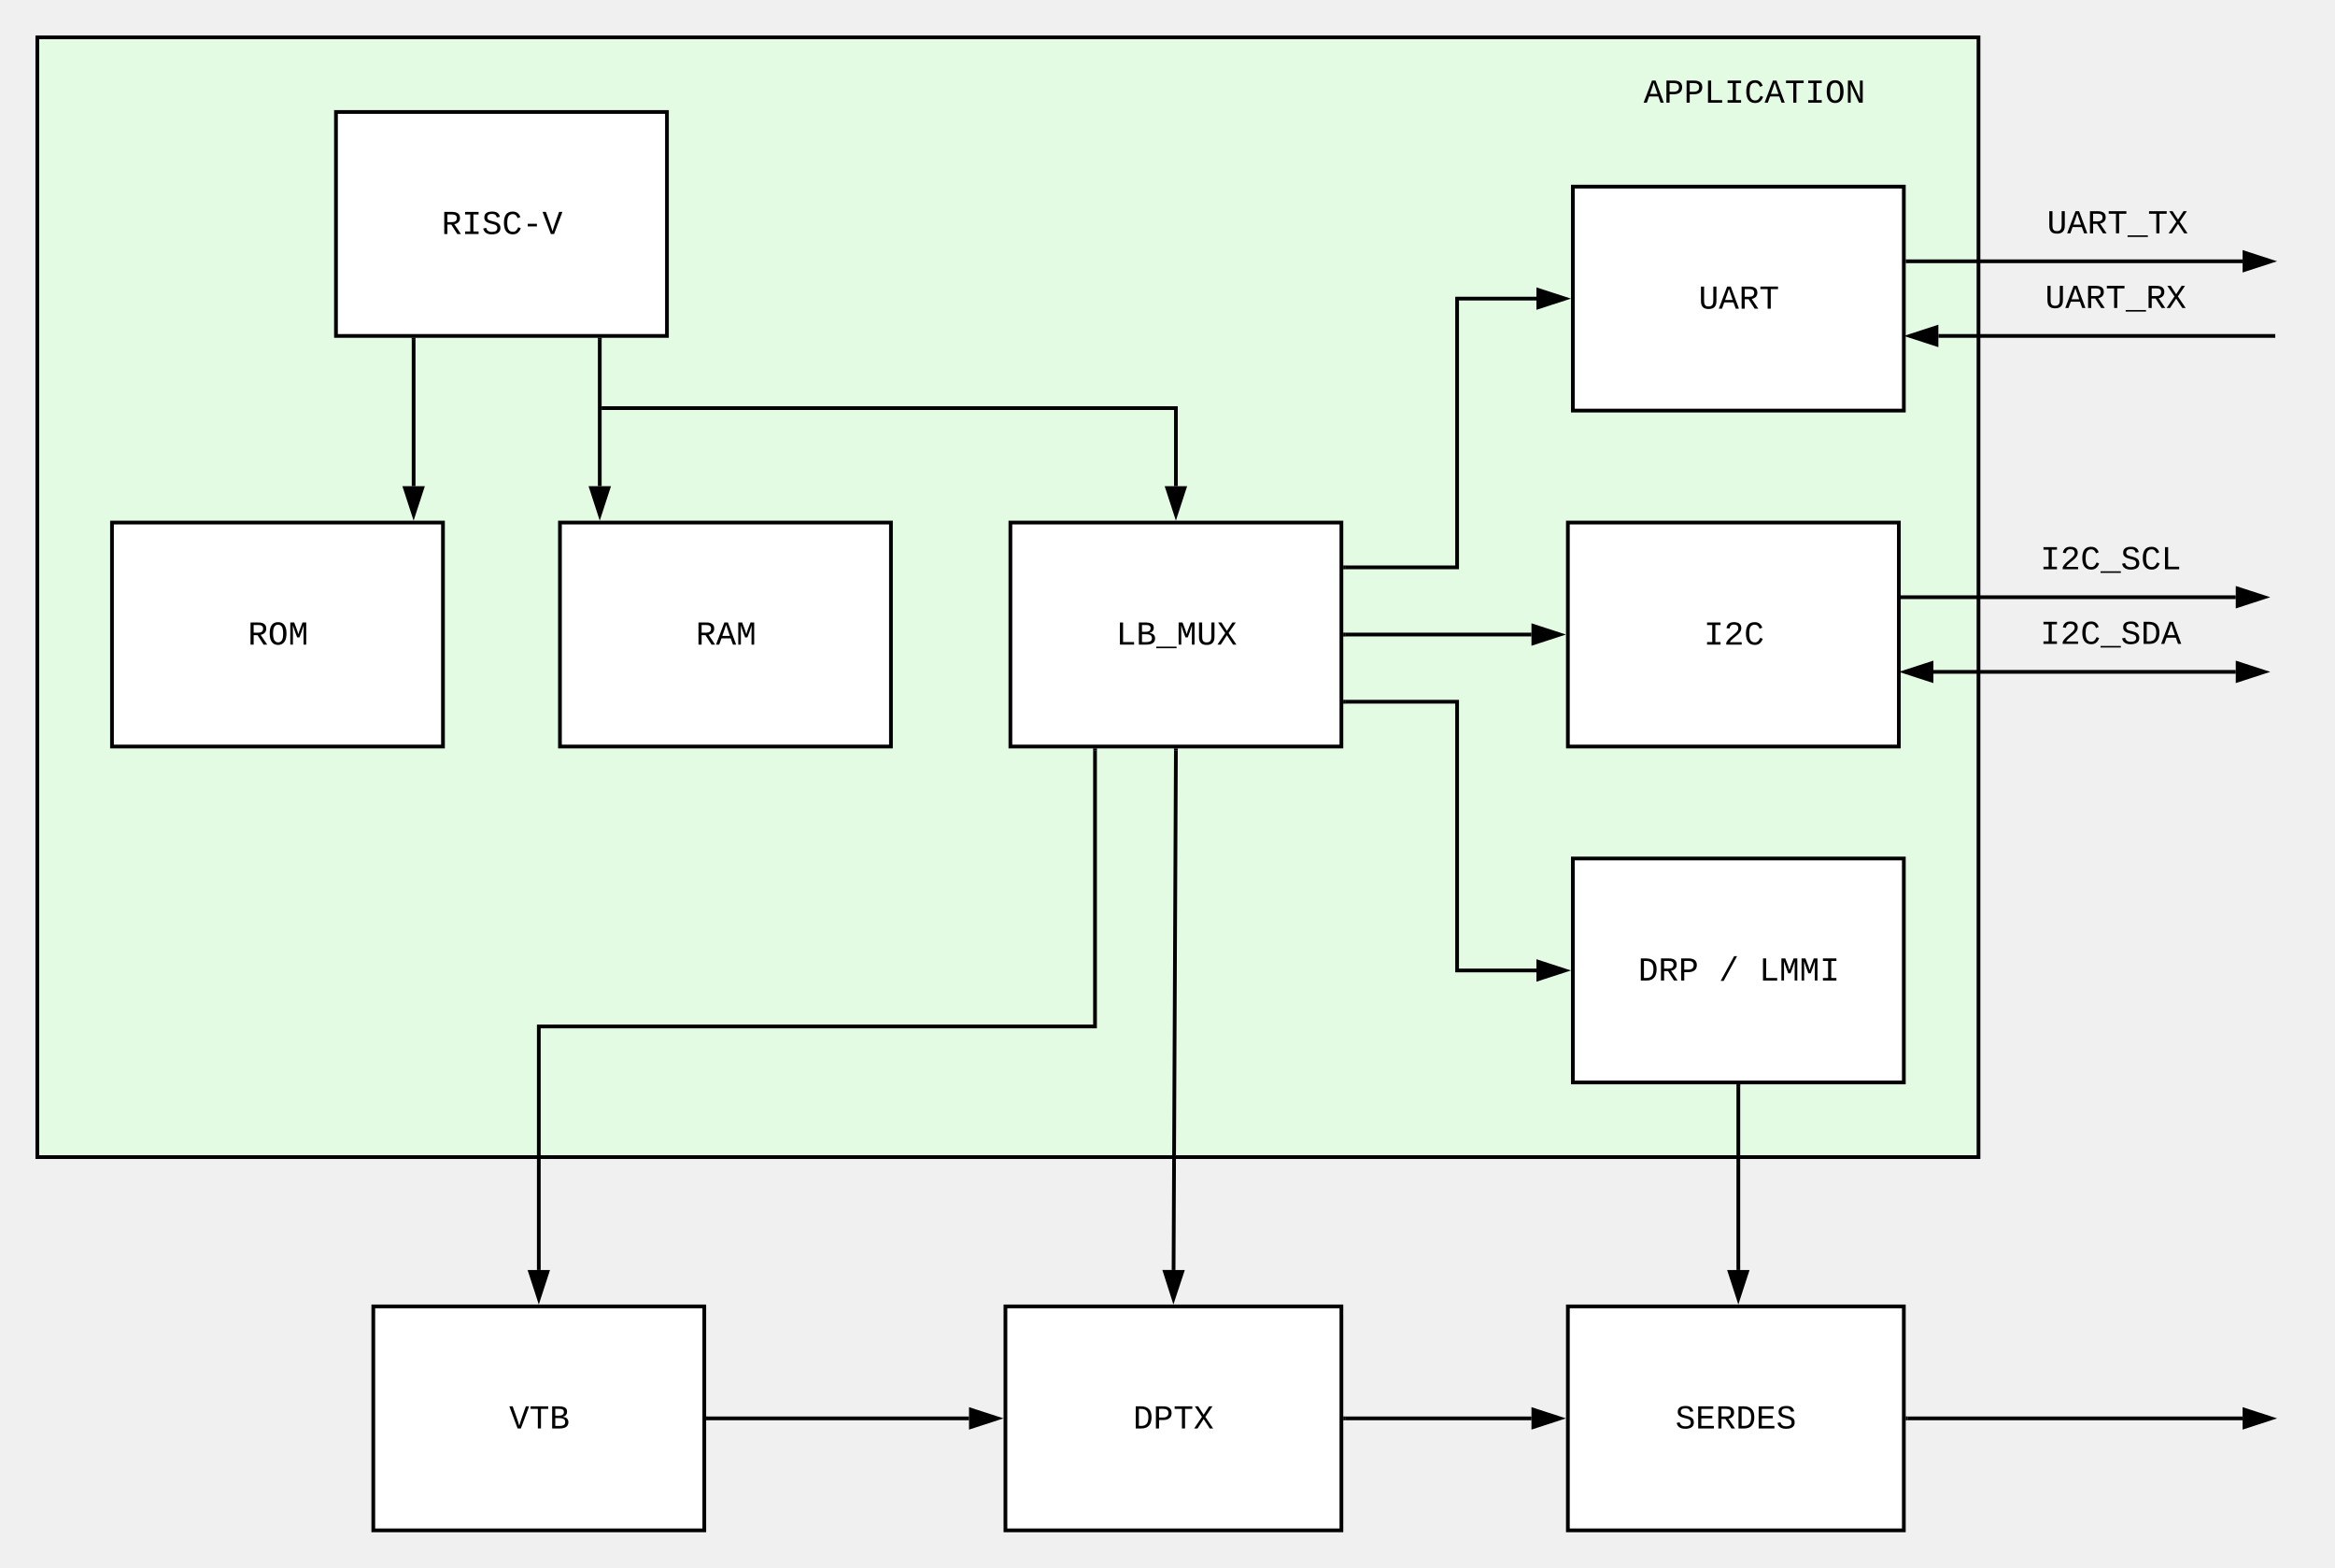
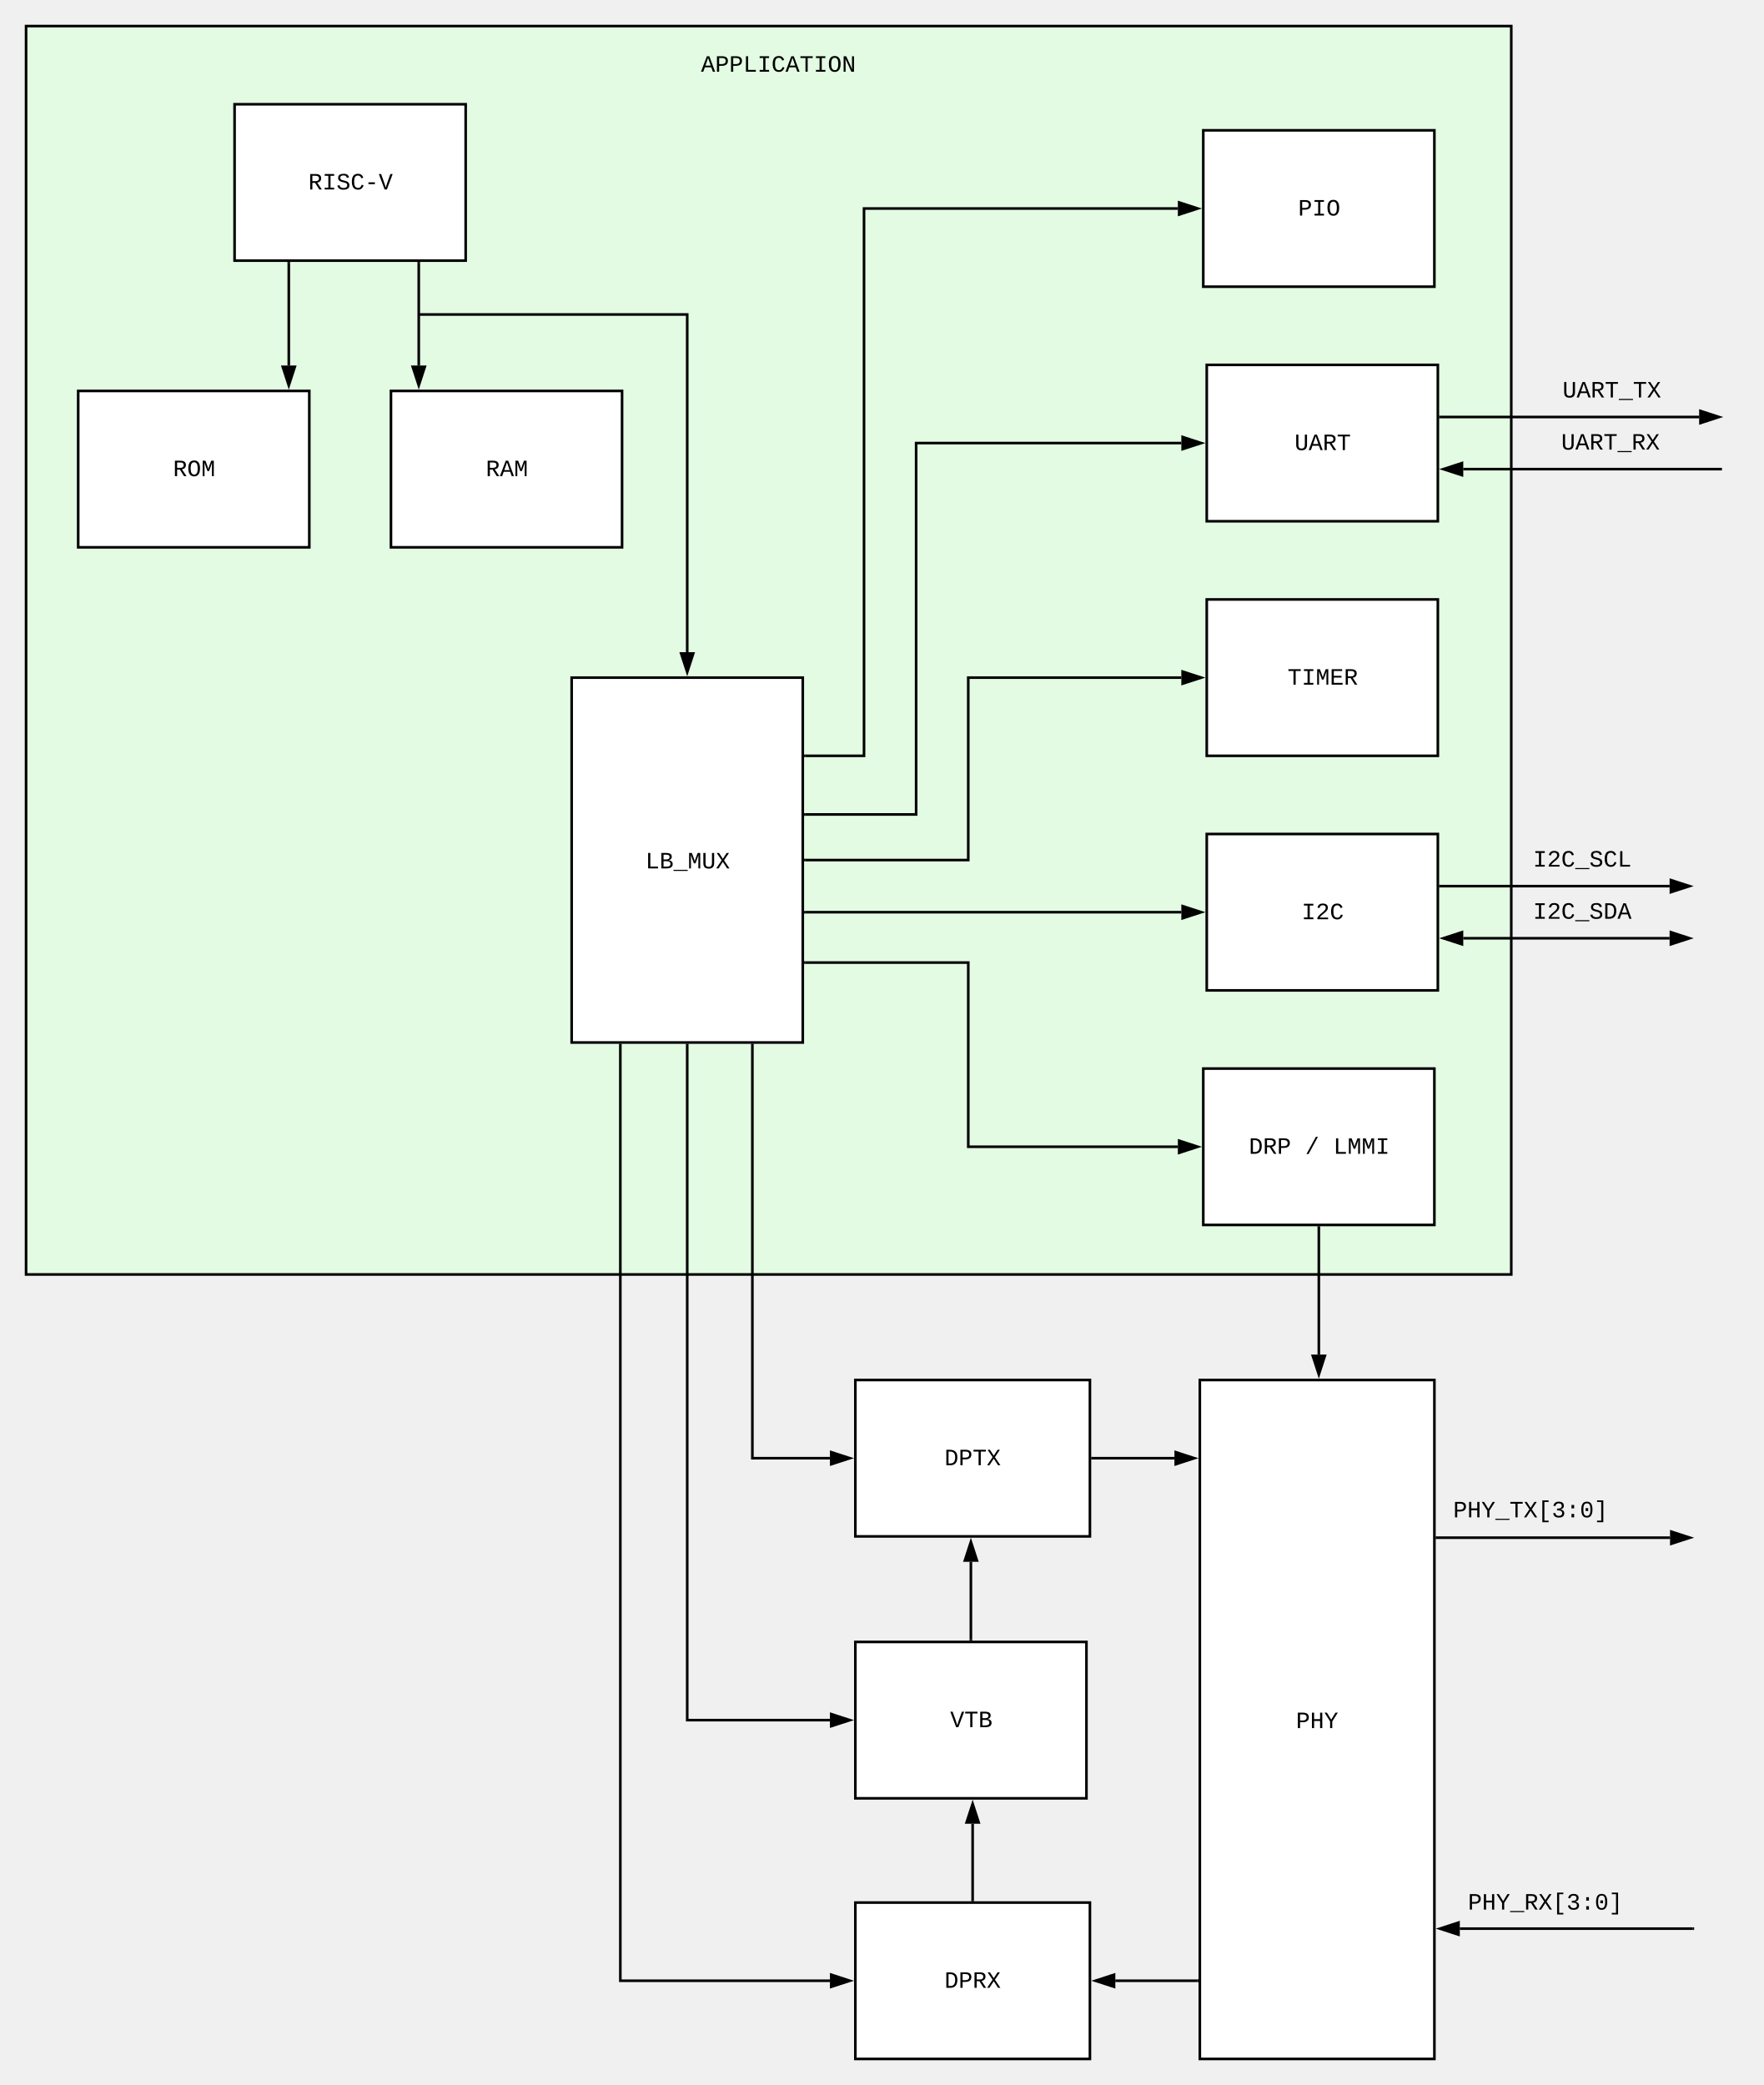
- <svg xmlns="http://www.w3.org/2000/svg" xmlns:ns1="lucid" xmlns:xlink="http://www.w3.org/1999/xlink" width="1251" height="840">
-   <g transform="translate(-1100 -360)" ns1:page-tab-id="gFUwOhZxl1Hi">
-     <path d="M1120 380h1040v600H1120z" stroke="#000" stroke-width="2" fill="#e3fae3" />
-     <path d="M1638.67 1060h180v120h-180z" stroke="#000" stroke-width="2" fill="#fff" />
-     <use xlink:href="#a" transform="matrix(1,0,0,1,1650.667,1072) translate(56.39648 53.39648)" />
-     <path d="M1940 1060h180v120h-180z" stroke="#000" stroke-width="2" fill="#fff" />
-     <use xlink:href="#b" transform="matrix(1,0,0,1,1952,1072) translate(45.59473 53.39648)" />
-     <path d="M1300 1060h177.33v120H1300z" stroke="#000" stroke-width="2" fill="#fff" />
-     <use xlink:href="#c" transform="matrix(1,0,0,1,1312,1072) translate(60.79736 53.39648)" />
-     <path d="M1479.33 1120h139.83" stroke="#000" stroke-width="2" fill="none" />
-     <path d="M1479.36 1121h-1.03v-2h1.03z" stroke="#000" stroke-width=".05" />
-     <path d="M1634.43 1120l-14.27 4.64v-9.28z" stroke="#000" stroke-width="2" />
-     <path d="M2122 500h179.5M2122.03 500H2121" stroke="#000" stroke-width="2" fill="none" />
-     <path d="M2316.76 500l-14.26 4.64v-9.28z" stroke="#000" stroke-width="2" />
-     <path d="M2180 460h108.67v40H2180z" stroke="#000" stroke-opacity="0" stroke-width="2" fill="#fff" fill-opacity="0" />
-     <use xlink:href="#d" transform="matrix(1,0,0,1,2185,465) translate(11.69385 20.02148)" />
-     <path d="M2138.5 540H2318" stroke="#000" stroke-width="2" fill="none" />
-     <path d="M2123.24 540l14.26-4.64v9.28z" stroke="#000" stroke-width="2" />
-     <path d="M2317.97 540h1.03" stroke="#000" stroke-width="2" fill="none" />
-     <path d="M2179 500h108.67v40H2179z" stroke="#000" stroke-opacity="0" stroke-width="2" fill="#fff" fill-opacity="0" />
-     <use xlink:href="#e" transform="matrix(1,0,0,1,2184,505) translate(11.69385 20.02148)" />
-     <path d="M2118.33 680h179.5M2118.36 680h-1.03" stroke="#000" stroke-width="2" fill="none" />
-     <path d="M2313.1 680l-14.27 4.64v-9.28z" stroke="#000" stroke-width="2" />
-     <path d="M2176.33 640H2285v40h-108.67z" stroke="#000" stroke-opacity="0" stroke-width="2" fill="#fff" fill-opacity="0" />
-     <use xlink:href="#f" transform="matrix(1,0,0,1,2181.333,645) translate(11.69385 20.02148)" />
-     <path d="M2135.84 720h162" stroke="#000" stroke-width="2" fill="none" />
-     <path d="M2120.57 720l14.27-4.64v9.28zM2313.1 720l-14.27 4.64v-9.28z" stroke="#000" stroke-width="2" />
-     <path d="M2176.33 680H2285v40h-108.67z" stroke="#000" stroke-opacity="0" stroke-width="2" fill="#fff" fill-opacity="0" />
-     <use xlink:href="#g" transform="matrix(1,0,0,1,2181.333,685) translate(11.69385 20.02148)" />
-     <path d="M1280 420h177.33v120H1280z" stroke="#000" stroke-width="2" fill="#fff" />
-     <use xlink:href="#h" transform="matrix(1,0,0,1,1292,432) translate(44.59473 53.39648)" />
-     <path d="M1160 640h177.33v120H1160z" stroke="#000" stroke-width="2" fill="#fff" />
-     <use xlink:href="#i" transform="matrix(1,0,0,1,1172,652) translate(60.79736 53.39648)" />
-     <path d="M1400 640h177.33v120H1400z" stroke="#000" stroke-width="2" fill="#fff" />
-     <use xlink:href="#j" transform="matrix(1,0,0,1,1412,652) translate(60.79736 53.39648)" />
-     <path d="M1641.33 640h177.34v120h-177.34z" stroke="#000" stroke-width="2" fill="#fff" />
-     <use xlink:href="#k" transform="matrix(1,0,0,1,1653.333,652) translate(44.59473 53.39648)" />
-     <path d="M1820.67 1120h99.83" stroke="#000" stroke-width="2" fill="none" />
-     <path d="M1820.7 1121h-1.03v-2h1.02z" stroke="#000" stroke-width=".05" />
-     <path d="M1935.76 1120l-14.26 4.64v-9.28z" stroke="#000" stroke-width="2" />
-     <path d="M1942.67 460H2120v120h-177.33z" stroke="#000" stroke-width="2" fill="#fff" />
-     <use xlink:href="#l" transform="matrix(1,0,0,1,1954.667,472) translate(55.39648 53.39648)" />
-     <path d="M1940 640h177.33v120H1940z" stroke="#000" stroke-width="2" fill="#fff" />
-     <use xlink:href="#m" transform="matrix(1,0,0,1,1952,652) translate(60.79736 53.39648)" />
-     <path d="M1942.67 820H2120v120h-177.33z" stroke="#000" stroke-width="2" fill="#fff" />
-     <use xlink:href="#n" transform="matrix(1,0,0,1,1954.667,832) translate(22.99121 53.39648)" />
-     <use xlink:href="#o" transform="matrix(1,0,0,1,1954.667,832) translate(66.19824 53.39648)" />
-     <use xlink:href="#p" transform="matrix(1,0,0,1,1954.667,832) translate(87.80176 53.39648)" />
-     <path d="M1728.75 1040.5L1730 762" stroke="#000" stroke-width="2" fill="none" />
-     <path d="M1728.68 1055.76l-4.57-14.28 9.28.04z" stroke="#000" stroke-width="2" />
-     <path d="M1731 762.03h-2V761h2z" stroke="#000" stroke-width=".05" />
-     <path d="M2031.33 942v98.5" stroke="#000" stroke-width="2" fill="none" />
-     <path d="M2032.33 942.03h-2V941h2z" stroke="#000" stroke-width=".05" />
-     <path d="M2031.33 1055.76l-4.63-14.26h9.27z" stroke="#000" stroke-width="2" />
-     <path d="M2122 1120h179.5" stroke="#000" stroke-width="2" fill="none" />
-     <path d="M2122.03 1121H2121v-2h1.03z" stroke="#000" stroke-width=".05" />
-     <path d="M2316.76 1120l-14.26 4.64v-9.28z" stroke="#000" stroke-width="2" />
-     <path d="M1820.67 700h99.83" stroke="#000" stroke-width="2" fill="none" />
-     <path d="M1820.7 701h-1.03v-2h1.02z" stroke="#000" stroke-width=".05" />
-     <path d="M1935.76 700l-14.26 4.64v-9.28z" stroke="#000" stroke-width="2" />
-     <path d="M1923.16 520h-42.5v144h-60" stroke="#000" stroke-width="2" fill="none" />
-     <path d="M1938.43 520l-14.27 4.64v-9.28z" stroke="#000" stroke-width="2" />
-     <path d="M1820.7 665h-1.03v-2h1.02z" stroke="#000" stroke-width=".05" />
-     <path d="M1923.16 880h-42.5V736h-60" stroke="#000" stroke-width="2" fill="none" />
-     <path d="M1938.43 880l-14.27 4.64v-9.28z" stroke="#000" stroke-width="2" />
-     <path d="M1820.7 737h-1.03v-2h1.02z" stroke="#000" stroke-width=".05" />
-     <path d="M1388.67 1040.5V910h298V762" stroke="#000" stroke-width="2" fill="none" />
-     <path d="M1388.67 1055.76l-4.64-14.26h9.27z" stroke="#000" stroke-width="2" />
-     <path d="M1687.67 762.03h-2V761h2z" stroke="#000" stroke-width=".05" />
-     <path d="M1321.6 620.5V542" stroke="#000" stroke-width="2" fill="none" />
-     <path d="M1321.6 635.76l-4.64-14.26h9.28z" stroke="#000" stroke-width="2" />
-     <path d="M1322.6 542.03h-2V541h2z" stroke="#000" stroke-width=".05" />
-     <path d="M1421.33 620.5V542" stroke="#000" stroke-width="2" fill="none" />
-     <path d="M1421.33 635.76l-4.63-14.26h9.27z" stroke="#000" stroke-width="2" />
-     <path d="M1422.33 542.03h-2V541h2z" stroke="#000" stroke-width=".05" />
-     <path d="M1730 620.5v-41.83h-307.67" stroke="#000" stroke-width="2" fill="none" />
-     <path d="M1730 635.76l-4.64-14.26h9.28z" stroke="#000" stroke-width="2" />
-     <path d="M1422.36 578.67h-1.03" stroke="#000" stroke-width="2" fill="none" />
-     <path d="M1920 380h240v60h-240z" stroke="#000" stroke-opacity="0" stroke-width="2" fill="#fff" fill-opacity="0" />
-     <g>
-       <use xlink:href="#q" transform="matrix(1,0,0,1,1925,385) translate(55.59033 30.02148)" />
-     </g>
+ <svg xmlns="http://www.w3.org/2000/svg" xmlns:ns1="lucid" xmlns:xlink="http://www.w3.org/1999/xlink" width="1353.33" height="1600">
+   <g transform="translate(-72.66667 -98.66667)" ns1:page-tab-id="2E~45AsHZhbp">
+     <path d="M92.67 118.67h1139.66v958H92.67z" stroke="#000" stroke-width="2" fill="#e3fae3" />
+     <path d="M729.02 1157.67h180v120h-180z" stroke="#000" stroke-width="2" fill="#fff" />
+     <use xlink:href="#a" transform="matrix(1,0,0,1,741.0168,1169.667) translate(56.39648 53.39648)" />
+     <path d="M993.35 1157.67h180v521h-180z" stroke="#000" stroke-width="2" fill="#fff" />
+     <use xlink:href="#b" transform="matrix(1,0,0,1,1005.35,1169.667) translate(61.79736 255.1309)" />
+     <path d="M729.02 1358.67h177.33v120H729.02z" stroke="#000" stroke-width="2" fill="#fff" />
+     <use xlink:href="#c" transform="matrix(1,0,0,1,741.0168,1370.667) translate(60.79736 53.39648)" />
+     <path d="M1178 418.67h198.5" stroke="#000" stroke-width="2" fill="none" />
+     <path d="M1178.03 419.67H1177v-2h1.03z" stroke="#000" stroke-width=".05" />
+     <path d="M1391.76 418.67l-14.26 4.63v-9.27z" stroke="#000" stroke-width="2" />
+     <path d="M1255 378.67h108.67v40H1255z" stroke="#000" stroke-opacity="0" stroke-width="2" fill="#fff" fill-opacity="0" />
+     <use xlink:href="#d" transform="matrix(1,0,0,1,1260,383.6667) translate(11.69385 20.02148)" />
+     <path d="M1195.5 458.67H1393" stroke="#000" stroke-width="2" fill="none" />
+     <path d="M1180.24 458.67l14.26-4.64v9.27z" stroke="#000" stroke-width="2" />
+     <path d="M1392.97 458.67h1.03" stroke="#000" stroke-width="2" fill="none" />
+     <path d="M1254 418.67h108.67v40H1254z" stroke="#000" stroke-opacity="0" stroke-width="2" fill="#fff" fill-opacity="0" />
+     <use xlink:href="#e" transform="matrix(1,0,0,1,1259,423.6667) translate(11.69385 20.02148)" />
+     <path d="M1178 778.67h175.83" stroke="#000" stroke-width="2" fill="none" />
+     <path d="M1178.03 779.67H1177v-2h1.03z" stroke="#000" stroke-width=".05" />
+     <path d="M1369.1 778.67l-14.27 4.63v-9.27z" stroke="#000" stroke-width="2" />
+     <path d="M1232.33 738.67H1341v40h-108.67z" stroke="#000" stroke-opacity="0" stroke-width="2" fill="#fff" fill-opacity="0" />
+     <use xlink:href="#f" transform="matrix(1,0,0,1,1237.333,743.6667) translate(11.69385 20.02148)" />
+     <path d="M1195.5 818.67h158.33" stroke="#000" stroke-width="2" fill="none" />
+     <path d="M1180.24 818.67l14.26-4.64v9.27zM1369.1 818.67l-14.27 4.63v-9.27z" stroke="#000" stroke-width="2" />
+     <path d="M1232.33 778.67H1341v40h-108.67z" stroke="#000" stroke-opacity="0" stroke-width="2" fill="#fff" fill-opacity="0" />
+     <use xlink:href="#g" transform="matrix(1,0,0,1,1237.333,783.6667) translate(11.69385 20.02148)" />
+     <path d="M252.67 178.67H430v120H252.67z" stroke="#000" stroke-width="2" fill="#fff" />
+     <use xlink:href="#h" transform="matrix(1,0,0,1,264.6667,190.6667) translate(44.59473 53.39648)" />
+     <path d="M132.67 398.67H310v120H132.67z" stroke="#000" stroke-width="2" fill="#fff" />
+     <use xlink:href="#i" transform="matrix(1,0,0,1,144.6667,410.6667) translate(60.79736 53.39648)" />
+     <path d="M372.67 398.67H550v120H372.67z" stroke="#000" stroke-width="2" fill="#fff" />
+     <use xlink:href="#j" transform="matrix(1,0,0,1,384.6667,410.6667) translate(60.79736 53.39648)" />
+     <path d="M511.33 618.67h177.34v280H511.33z" stroke="#000" stroke-width="2" fill="#fff" />
+     <use xlink:href="#k" transform="matrix(1,0,0,1,523.3333,630.6667) translate(44.59473 134.3965)" />
+     <path d="M911.02 1217.67h62.83" stroke="#000" stroke-width="2" fill="none" />
+     <path d="M911.04 1218.67h-1.02v-2h1.02z" stroke="#000" stroke-width=".05" />
+     <path d="M989.1 1217.67l-14.25 4.63v-9.27z" stroke="#000" stroke-width="2" />
+     <path d="M998.67 378.67H1176v120H998.67z" stroke="#000" stroke-width="2" fill="#fff" />
+     <use xlink:href="#l" transform="matrix(1,0,0,1,1010.667,390.6667) translate(55.39648 53.39648)" />
+     <path d="M998.67 738.67H1176v120H998.67z" stroke="#000" stroke-width="2" fill="#fff" />
+     <use xlink:href="#m" transform="matrix(1,0,0,1,1010.667,750.6667) translate(60.79736 53.39648)" />
+     <path d="M996 918.67h177.33v120H996z" stroke="#000" stroke-width="2" fill="#fff" />
+     <use xlink:href="#n" transform="matrix(1,0,0,1,1008,930.6667) translate(22.99121 53.39648)" />
+     <use xlink:href="#o" transform="matrix(1,0,0,1,1008,930.6667) translate(66.19824 53.39648)" />
+     <use xlink:href="#p" transform="matrix(1,0,0,1,1008,930.6667) translate(87.80176 53.39648)" />
+     <path d="M1084.67 1040.67v97.5" stroke="#000" stroke-width="2" fill="none" />
+     <path d="M1085.67 1040.7h-2v-1.03h2z" stroke="#000" stroke-width=".05" />
+     <path d="M1084.67 1153.43l-4.64-14.27h9.27z" stroke="#000" stroke-width="2" />
+     <path d="M1175.35 1278.67h178.8" stroke="#000" stroke-width="2" fill="none" />
+     <path d="M1175.38 1279.67h-1.03v-2h1.03z" stroke="#000" stroke-width=".05" />
+     <path d="M1369.43 1278.67l-14.27 4.63v-9.27z" stroke="#000" stroke-width="2" />
+     <path d="M690.67 798.67h288.5" stroke="#000" stroke-width="2" fill="none" />
+     <path d="M690.7 799.67h-1.03v-2h1.02z" stroke="#000" stroke-width=".05" />
+     <path d="M994.43 798.67l-14.27 4.63v-9.27z" stroke="#000" stroke-width="2" />
+     <path d="M979.16 438.67h-203.5v285h-85" stroke="#000" stroke-width="2" fill="none" />
+     <path d="M994.43 438.67l-14.27 4.63v-9.27z" stroke="#000" stroke-width="2" />
+     <path d="M690.7 724.67h-1.03v-2h1.02z" stroke="#000" stroke-width=".05" />
+     <path d="M976.5 978.67H815.67V837.33h-125" stroke="#000" stroke-width="2" fill="none" />
+     <path d="M991.76 978.67l-14.26 4.63v-9.27z" stroke="#000" stroke-width="2" />
+     <path d="M690.7 838.33h-1.03v-2h1.02z" stroke="#000" stroke-width=".05" />
+     <path d="M294.27 379.16v-78.5" stroke="#000" stroke-width="2" fill="none" />
+     <path d="M294.27 394.43l-4.64-14.27h9.27z" stroke="#000" stroke-width="2" />
+     <path d="M295.27 300.7h-2v-1.03h2z" stroke="#000" stroke-width=".05" />
+     <path d="M394 379.16v-78.5" stroke="#000" stroke-width="2" fill="none" />
+     <path d="M394 394.43l-4.64-14.27h9.28z" stroke="#000" stroke-width="2" />
+     <path d="M395 300.7h-2v-1.03h2z" stroke="#000" stroke-width=".05" />
+     <path d="M550 118.67h240v60H550z" stroke="#000" stroke-opacity="0" stroke-width="2" fill="#fff" fill-opacity="0" />
+     <use xlink:href="#q" transform="matrix(1,0,0,1,555,123.6667) translate(55.59033 30.02148)" />
+     <path d="M729.02 1558.67h180v120h-180z" stroke="#000" stroke-width="2" fill="#fff" />
+     <use xlink:href="#r" transform="matrix(1,0,0,1,741.0168,1570.667) translate(56.39648 53.39648)" />
+     <path d="M996 198.67h177.33v120H996z" stroke="#000" stroke-width="2" fill="#fff" />
+     <use xlink:href="#s" transform="matrix(1,0,0,1,1008,210.6667) translate(60.79736 53.39648)" />
+     <path d="M998.67 558.67H1176v120H998.67z" stroke="#000" stroke-width="2" fill="#fff" />
+     <use xlink:href="#t" transform="matrix(1,0,0,1,1010.667,570.6667) translate(49.99561 53.39648)" />
+     <path d="M979.16 618.67h-163.5v140h-125" stroke="#000" stroke-width="2" fill="none" />
+     <path d="M994.43 618.67l-14.27 4.63v-9.27z" stroke="#000" stroke-width="2" />
+     <path d="M690.7 759.67h-1.03v-2h1.02z" stroke="#000" stroke-width=".05" />
+     <path d="M976.5 258.67H735.67v420h-45" stroke="#000" stroke-width="2" fill="none" />
+     <path d="M991.76 258.67l-14.26 4.63v-9.27z" stroke="#000" stroke-width="2" />
+     <path d="M690.7 679.67h-1.03v-2h1.02z" stroke="#000" stroke-width=".05" />
+     <path d="M928.52 1618.67h62.83" stroke="#000" stroke-width="2" fill="none" />
+     <path d="M913.25 1618.67l14.27-4.64v9.27z" stroke="#000" stroke-width="2" />
+     <path d="M992.35 1619.67h-1.03v-2h1.03z" stroke="#000" stroke-width=".05" />
+     <path d="M819.02 1556.67v-58.5" stroke="#000" stroke-width="2" fill="none" />
+     <path d="M820.02 1557.67h-2v-1.03h2z" stroke="#000" stroke-width=".05" />
+     <path d="M819.02 1482.9l4.63 14.27h-9.27z" stroke="#000" stroke-width="2" />
+     <path d="M817.68 1356.67v-59.5" stroke="#000" stroke-width="2" fill="none" />
+     <path d="M818.68 1357.67h-2v-1.03h2z" stroke="#000" stroke-width=".05" />
+     <path d="M817.68 1281.9l4.64 14.27h-9.27z" stroke="#000" stroke-width="2" />
+     <path d="M709.5 1618.67H548.68v-718" stroke="#000" stroke-width="2" fill="none" />
+     <path d="M724.78 1618.67l-14.27 4.63v-9.27z" stroke="#000" stroke-width="2" />
+     <path d="M549.67 900.7h-2v-1.03h2z" stroke="#000" stroke-width=".05" />
+     <path d="M709.5 1418.67H600v-518" stroke="#000" stroke-width="2" fill="none" />
+     <path d="M724.78 1418.67l-14.27 4.63v-9.27z" stroke="#000" stroke-width="2" />
+     <path d="M601 900.7h-2v-1.03h2z" stroke="#000" stroke-width=".05" />
+     <path d="M709.5 1217.67H650v-317" stroke="#000" stroke-width="2" fill="none" />
+     <path d="M724.78 1217.67l-14.27 4.63v-9.27z" stroke="#000" stroke-width="2" />
+     <path d="M651 900.7h-2v-1.03h2z" stroke="#000" stroke-width=".05" />
+     <path d="M1192.85 1578.67h178.82" stroke="#000" stroke-width="2" fill="none" />
+     <path d="M1177.6 1578.67l14.25-4.64v9.27z" stroke="#000" stroke-width="2" />
+     <path d="M1371.64 1578.67h1.03" stroke="#000" stroke-width="2" fill="none" />
+     <path d="M1192.67 1237.67h108.66v40h-108.66z" stroke="#000" stroke-opacity="0" stroke-width="2" fill="#fff" fill-opacity="0" />
+     <use xlink:href="#u" transform="matrix(1,0,0,1,1197.667,1242.667) translate(-9.909668 20.39648)" />
+     <path d="M1204 1538.67h108.67v40H1204z" stroke="#000" stroke-opacity="0" stroke-width="2" fill="#fff" fill-opacity="0" />
+     <use xlink:href="#v" transform="matrix(1,0,0,1,1209,1543.667) translate(-9.909668 20.39648)" />
+     <path d="M600 599.16V340H395" stroke="#000" stroke-width="2" fill="none" />
+     <path d="M600 614.43l-4.64-14.27h9.28z" stroke="#000" stroke-width="2" />
+     <path d="M395.03 340H394" stroke="#000" stroke-width="2" fill="none" />
    <defs>
-       <path d="M473-1349c438-1 655 221 652 661C1122-268 945-8 532 0H162v-1349h311zm42 1193c308-4 416-205 418-532 2-330-131-509-459-505H353v1037h162" id="r" />
-       <path d="M622-1349c296 4 497 117 497 404 0 282-193 424-485 431H353V0H162v-1349h460zm-15 684c195-3 320-88 320-277 0-184-129-255-328-254H353v531h254" id="s" />
-       <path d="M709-1193V0H519v-1193H76v-156h1076v156H709" id="t" />
-       <path d="M614-836l333-513h205L717-705 1193 0H988L614-573 241 0H36l476-705-435-644h205" id="u" />
+       <path d="M473-1349c438-1 655 221 652 661C1122-268 945-8 532 0H162v-1349h311zm42 1193c308-4 416-205 418-532 2-330-131-509-459-505H353v1037h162" id="w" />
+       <path d="M622-1349c296 4 497 117 497 404 0 282-193 424-485 431H353V0H162v-1349h460zm-15 684c195-3 320-88 320-277 0-184-129-255-328-254H353v531h254" id="x" />
+       <path d="M709-1193V0H519v-1193H76v-156h1076v156H709" id="y" />
+       <path d="M614-836l333-513h205L717-705 1193 0H988L614-573 241 0H36l476-705-435-644h205" id="z" />
      <g id="a">
-         <use transform="matrix(0.008789062,0,0,0.008789062,0,0)" xlink:href="#r" />
-         <use transform="matrix(0.008789062,0,0,0.008789062,10.80176,0)" xlink:href="#s" />
-         <use transform="matrix(0.008789062,0,0,0.008789062,21.60352,0)" xlink:href="#t" />
-         <use transform="matrix(0.008789062,0,0,0.008789062,32.40527,0)" xlink:href="#u" />
-       </g>
-       <path d="M614-1226c-167 1-283 53-283 213 0 183 186 193 334 234 230 63 463 120 463 409 0 286-219 387-518 390C309 23 131-98 79-338l185-37c34 165 149 248 351 246 184-2 324-58 324-238 0-203-207-221-372-266-210-57-422-111-422-377 0-267 201-356 470-360 279-5 430 101 480 324l-188 33c-28-141-121-215-293-213" id="v" />
-       <path d="M162 0v-1349h919v156H353v422h668v154H353v461h769V0H162" id="w" />
-       <path d="M1121-976c0 225-142 341-344 379L1177 0H957L591-575H353V0H162v-1349h482c281 3 477 100 477 373zM633-726c181-1 296-73 296-247 0-149-101-223-304-223H353v470h280" id="x" />
+         <use transform="matrix(0.008789062,0,0,0.008789062,0,0)" xlink:href="#w" />
+         <use transform="matrix(0.008789062,0,0,0.008789062,10.80176,0)" xlink:href="#x" />
+         <use transform="matrix(0.008789062,0,0,0.008789062,21.60352,0)" xlink:href="#y" />
+         <use transform="matrix(0.008789062,0,0,0.008789062,32.40527,0)" xlink:href="#z" />
+       </g>
+       <path d="M875 0v-623H353V0H162v-1349h191v566h522v-566h191V0H875" id="A" />
+       <path d="M708-584V0H520v-584L36-1349h205l374 611 372-611h205" id="B" />
      <g id="b">
-         <use transform="matrix(0.008789062,0,0,0.008789062,0,0)" xlink:href="#v" />
-         <use transform="matrix(0.008789062,0,0,0.008789062,10.80176,0)" xlink:href="#w" />
-         <use transform="matrix(0.008789062,0,0,0.008789062,21.60352,0)" xlink:href="#x" />
-         <use transform="matrix(0.008789062,0,0,0.008789062,32.40527,0)" xlink:href="#r" />
-         <use transform="matrix(0.008789062,0,0,0.008789062,43.20703,0)" xlink:href="#w" />
-         <use transform="matrix(0.008789062,0,0,0.008789062,54.00879,0)" xlink:href="#v" />
-       </g>
-       <path d="M713 0H515L10-1349h201C345-955 498-579 615-168c116-411 269-787 402-1181h201" id="y" />
-       <path d="M802-711c201 25 350 118 350 331C1152-95 921 0 634 0H162v-1349c401 9 908-74 908 327 0 184-111 275-268 311zm-224-69c174-2 300-51 300-218 0-163-124-198-302-198H353v416h225zM353-153c281-2 612 44 606-244-5-271-329-233-606-234v478" id="z" />
+         <use transform="matrix(0.008789062,0,0,0.008789062,0,0)" xlink:href="#x" />
+         <use transform="matrix(0.008789062,0,0,0.008789062,10.80176,0)" xlink:href="#A" />
+         <use transform="matrix(0.008789062,0,0,0.008789062,21.60352,0)" xlink:href="#B" />
+       </g>
+       <path d="M713 0H515L10-1349h201C345-955 498-579 615-168c116-411 269-787 402-1181h201" id="C" />
+       <path d="M802-711c201 25 350 118 350 331C1152-95 921 0 634 0H162v-1349c401 9 908-74 908 327 0 184-111 275-268 311zm-224-69c174-2 300-51 300-218 0-163-124-198-302-198H353v416h225zM353-153c281-2 612 44 606-244-5-271-329-233-606-234v478" id="D" />
      <g id="c">
-         <use transform="matrix(0.008789062,0,0,0.008789062,0,0)" xlink:href="#y" />
-         <use transform="matrix(0.008789062,0,0,0.008789062,10.80176,0)" xlink:href="#t" />
-         <use transform="matrix(0.008789062,0,0,0.008789062,21.60352,0)" xlink:href="#z" />
-       </g>
-       <path d="M604-135c236 0 291-142 291-376v-838h190v859c5 340-142 510-480 510-326 0-463-164-463-492v-877h191v851c-3 222 46 363 271 363" id="A" />
-       <path d="M1034 0L896-382H333L196 0H0l510-1349h217L1228 0h-194zM847-531c-77-225-157-447-231-674-69 231-154 451-232 674h463" id="B" />
-       <path d="M-5 220v-96h1238v96H-5" id="C" />
+         <use transform="matrix(0.008789062,0,0,0.008789062,0,0)" xlink:href="#C" />
+         <use transform="matrix(0.008789062,0,0,0.008789062,10.80176,0)" xlink:href="#y" />
+         <use transform="matrix(0.008789062,0,0,0.008789062,21.60352,0)" xlink:href="#D" />
+       </g>
+       <path d="M604-135c236 0 291-142 291-376v-838h190v859c5 340-142 510-480 510-326 0-463-164-463-492v-877h191v851c-3 222 46 363 271 363" id="E" />
+       <path d="M1034 0L896-382H333L196 0H0l510-1349h217L1228 0h-194zM847-531c-77-225-157-447-231-674-69 231-154 451-232 674h463" id="F" />
+       <path d="M1121-976c0 225-142 341-344 379L1177 0H957L591-575H353V0H162v-1349h482c281 3 477 100 477 373zM633-726c181-1 296-73 296-247 0-149-101-223-304-223H353v470h280" id="G" />
+       <path d="M-5 220v-96h1238v96H-5" id="H" />
      <g id="d">
-         <use transform="matrix(0.008789062,0,0,0.008789062,0,0)" xlink:href="#A" />
-         <use transform="matrix(0.008789062,0,0,0.008789062,10.80176,0)" xlink:href="#B" />
-         <use transform="matrix(0.008789062,0,0,0.008789062,21.60352,0)" xlink:href="#x" />
-         <use transform="matrix(0.008789062,0,0,0.008789062,32.40527,0)" xlink:href="#t" />
-         <use transform="matrix(0.008789062,0,0,0.008789062,43.20703,0)" xlink:href="#C" />
-         <use transform="matrix(0.008789062,0,0,0.008789062,54.00879,0)" xlink:href="#t" />
-         <use transform="matrix(0.008789062,0,0,0.008789062,64.81055,0)" xlink:href="#u" />
-       </g>
-       <g id="e">
-         <use transform="matrix(0.008789062,0,0,0.008789062,0,0)" xlink:href="#A" />
-         <use transform="matrix(0.008789062,0,0,0.008789062,10.80176,0)" xlink:href="#B" />
-         <use transform="matrix(0.008789062,0,0,0.008789062,21.60352,0)" xlink:href="#x" />
-         <use transform="matrix(0.008789062,0,0,0.008789062,32.40527,0)" xlink:href="#t" />
-         <use transform="matrix(0.008789062,0,0,0.008789062,43.20703,0)" xlink:href="#C" />
-         <use transform="matrix(0.008789062,0,0,0.008789062,54.00879,0)" xlink:href="#x" />
-         <use transform="matrix(0.008789062,0,0,0.008789062,64.81055,0)" xlink:href="#u" />
-       </g>
-       <path d="M202-1349h823v156H709v1037h316V0H202v-156h316v-1037H202v-156" id="D" />
-       <path d="M611-1370c266 0 451 106 451 368 0 147-77 243-154 327-132 144-316 255-451 395-42 44-75 87-96 134h723V0H144v-117c124-264 387-411 582-603 73-72 151-147 151-271 0-161-104-231-266-231-163 0-249 90-268 238l-184-17c35-233 185-369 452-369" id="E" />
-       <path d="M650-1214c-281 0-336 244-336 533 0 295 60 546 347 546 188 0 263-142 322-282l159 65C1058-155 935 20 659 20c-401 0-546-295-546-701 0-407 135-689 536-689 264 0 391 146 466 335l-168 65c-47-129-127-244-297-244" id="F" />
-       <path d="M237 0v-1349h191v1193h672V0H237" id="G" />
-       <g id="f">
-         <use transform="matrix(0.008789062,0,0,0.008789062,0,0)" xlink:href="#D" />
-         <use transform="matrix(0.008789062,0,0,0.008789062,10.80176,0)" xlink:href="#E" />
-         <use transform="matrix(0.008789062,0,0,0.008789062,21.60352,0)" xlink:href="#F" />
-         <use transform="matrix(0.008789062,0,0,0.008789062,32.40527,0)" xlink:href="#C" />
-         <use transform="matrix(0.008789062,0,0,0.008789062,43.20703,0)" xlink:href="#v" />
-         <use transform="matrix(0.008789062,0,0,0.008789062,54.00879,0)" xlink:href="#F" />
-         <use transform="matrix(0.008789062,0,0,0.008789062,64.81055,0)" xlink:href="#G" />
-       </g>
-       <g id="g">
-         <use transform="matrix(0.008789062,0,0,0.008789062,0,0)" xlink:href="#D" />
-         <use transform="matrix(0.008789062,0,0,0.008789062,10.80176,0)" xlink:href="#E" />
-         <use transform="matrix(0.008789062,0,0,0.008789062,21.60352,0)" xlink:href="#F" />
-         <use transform="matrix(0.008789062,0,0,0.008789062,32.40527,0)" xlink:href="#C" />
-         <use transform="matrix(0.008789062,0,0,0.008789062,43.20703,0)" xlink:href="#v" />
-         <use transform="matrix(0.008789062,0,0,0.008789062,54.00879,0)" xlink:href="#r" />
-         <use transform="matrix(0.008789062,0,0,0.008789062,64.81055,0)" xlink:href="#B" />
-       </g>
-       <path d="M334-464v-160h560v160H334" id="H" />
-       <g id="h">
-         <use transform="matrix(0.008789062,0,0,0.008789062,0,0)" xlink:href="#x" />
-         <use transform="matrix(0.008789062,0,0,0.008789062,10.80176,0)" xlink:href="#D" />
-         <use transform="matrix(0.008789062,0,0,0.008789062,21.60352,0)" xlink:href="#v" />
-         <use transform="matrix(0.008789062,0,0,0.008789062,32.40527,0)" xlink:href="#F" />
+         <use transform="matrix(0.008789062,0,0,0.008789062,0,0)" xlink:href="#E" />
+         <use transform="matrix(0.008789062,0,0,0.008789062,10.80176,0)" xlink:href="#F" />
+         <use transform="matrix(0.008789062,0,0,0.008789062,21.60352,0)" xlink:href="#G" />
+         <use transform="matrix(0.008789062,0,0,0.008789062,32.40527,0)" xlink:href="#y" />
        <use transform="matrix(0.008789062,0,0,0.008789062,43.20703,0)" xlink:href="#H" />
        <use transform="matrix(0.008789062,0,0,0.008789062,54.00879,0)" xlink:href="#y" />
-       </g>
-       <path d="M102-681c0-398 126-689 513-689 165 0 291 58 379 174s132 287 132 515c-1 318-88 554-298 657-123 61-317 58-438-3-206-104-288-341-288-654zm749 406c94-160 97-656-5-807-57-85-130-132-231-132-104 0-178 47-234 132-101 153-99 655 1 809 57 89 130 138 232 138 109 0 184-49 237-140" id="I" />
-       <path d="M285-1169c8 382 2 780 4 1169H129v-1349h237c86 239 188 461 253 720 69-258 169-481 255-720h225V0H937c2-390-5-788 6-1169-75 255-170 488-259 729H547c-90-240-185-475-262-729" id="J" />
+         <use transform="matrix(0.008789062,0,0,0.008789062,64.81055,0)" xlink:href="#z" />
+       </g>
+       <g id="e">
+         <use transform="matrix(0.008789062,0,0,0.008789062,0,0)" xlink:href="#E" />
+         <use transform="matrix(0.008789062,0,0,0.008789062,10.80176,0)" xlink:href="#F" />
+         <use transform="matrix(0.008789062,0,0,0.008789062,21.60352,0)" xlink:href="#G" />
+         <use transform="matrix(0.008789062,0,0,0.008789062,32.40527,0)" xlink:href="#y" />
+         <use transform="matrix(0.008789062,0,0,0.008789062,43.20703,0)" xlink:href="#H" />
+         <use transform="matrix(0.008789062,0,0,0.008789062,54.00879,0)" xlink:href="#G" />
+         <use transform="matrix(0.008789062,0,0,0.008789062,64.81055,0)" xlink:href="#z" />
+       </g>
+       <path d="M202-1349h823v156H709v1037h316V0H202v-156h316v-1037H202v-156" id="I" />
+       <path d="M611-1370c266 0 451 106 451 368 0 147-77 243-154 327-132 144-316 255-451 395-42 44-75 87-96 134h723V0H144v-117c124-264 387-411 582-603 73-72 151-147 151-271 0-161-104-231-266-231-163 0-249 90-268 238l-184-17c35-233 185-369 452-369" id="J" />
+       <path d="M650-1214c-281 0-336 244-336 533 0 295 60 546 347 546 188 0 263-142 322-282l159 65C1058-155 935 20 659 20c-401 0-546-295-546-701 0-407 135-689 536-689 264 0 391 146 466 335l-168 65c-47-129-127-244-297-244" id="K" />
+       <path d="M614-1226c-167 1-283 53-283 213 0 183 186 193 334 234 230 63 463 120 463 409 0 286-219 387-518 390C309 23 131-98 79-338l185-37c34 165 149 248 351 246 184-2 324-58 324-238 0-203-207-221-372-266-210-57-422-111-422-377 0-267 201-356 470-360 279-5 430 101 480 324l-188 33c-28-141-121-215-293-213" id="L" />
+       <path d="M237 0v-1349h191v1193h672V0H237" id="M" />
+       <g id="f">
+         <use transform="matrix(0.008789062,0,0,0.008789062,0,0)" xlink:href="#I" />
+         <use transform="matrix(0.008789062,0,0,0.008789062,10.80176,0)" xlink:href="#J" />
+         <use transform="matrix(0.008789062,0,0,0.008789062,21.60352,0)" xlink:href="#K" />
+         <use transform="matrix(0.008789062,0,0,0.008789062,32.40527,0)" xlink:href="#H" />
+         <use transform="matrix(0.008789062,0,0,0.008789062,43.20703,0)" xlink:href="#L" />
+         <use transform="matrix(0.008789062,0,0,0.008789062,54.00879,0)" xlink:href="#K" />
+         <use transform="matrix(0.008789062,0,0,0.008789062,64.81055,0)" xlink:href="#M" />
+       </g>
+       <g id="g">
+         <use transform="matrix(0.008789062,0,0,0.008789062,0,0)" xlink:href="#I" />
+         <use transform="matrix(0.008789062,0,0,0.008789062,10.80176,0)" xlink:href="#J" />
+         <use transform="matrix(0.008789062,0,0,0.008789062,21.60352,0)" xlink:href="#K" />
+         <use transform="matrix(0.008789062,0,0,0.008789062,32.40527,0)" xlink:href="#H" />
+         <use transform="matrix(0.008789062,0,0,0.008789062,43.20703,0)" xlink:href="#L" />
+         <use transform="matrix(0.008789062,0,0,0.008789062,54.00879,0)" xlink:href="#w" />
+         <use transform="matrix(0.008789062,0,0,0.008789062,64.81055,0)" xlink:href="#F" />
+       </g>
+       <path d="M334-464v-160h560v160H334" id="N" />
+       <g id="h">
+         <use transform="matrix(0.008789062,0,0,0.008789062,0,0)" xlink:href="#G" />
+         <use transform="matrix(0.008789062,0,0,0.008789062,10.80176,0)" xlink:href="#I" />
+         <use transform="matrix(0.008789062,0,0,0.008789062,21.60352,0)" xlink:href="#L" />
+         <use transform="matrix(0.008789062,0,0,0.008789062,32.40527,0)" xlink:href="#K" />
+         <use transform="matrix(0.008789062,0,0,0.008789062,43.20703,0)" xlink:href="#N" />
+         <use transform="matrix(0.008789062,0,0,0.008789062,54.00879,0)" xlink:href="#C" />
+       </g>
+       <path d="M102-681c0-398 126-689 513-689 165 0 291 58 379 174s132 287 132 515c-1 318-88 554-298 657-123 61-317 58-438-3-206-104-288-341-288-654zm749 406c94-160 97-656-5-807-57-85-130-132-231-132-104 0-178 47-234 132-101 153-99 655 1 809 57 89 130 138 232 138 109 0 184-49 237-140" id="O" />
+       <path d="M285-1169c8 382 2 780 4 1169H129v-1349h237c86 239 188 461 253 720 69-258 169-481 255-720h225V0H937c2-390-5-788 6-1169-75 255-170 488-259 729H547c-90-240-185-475-262-729" id="P" />
      <g id="i">
+         <use transform="matrix(0.008789062,0,0,0.008789062,0,0)" xlink:href="#G" />
+         <use transform="matrix(0.008789062,0,0,0.008789062,10.80176,0)" xlink:href="#O" />
+         <use transform="matrix(0.008789062,0,0,0.008789062,21.60352,0)" xlink:href="#P" />
+       </g>
+       <g id="j">
+         <use transform="matrix(0.008789062,0,0,0.008789062,0,0)" xlink:href="#G" />
+         <use transform="matrix(0.008789062,0,0,0.008789062,10.80176,0)" xlink:href="#F" />
+         <use transform="matrix(0.008789062,0,0,0.008789062,21.60352,0)" xlink:href="#P" />
+       </g>
+       <g id="k">
+         <use transform="matrix(0.008789062,0,0,0.008789062,0,0)" xlink:href="#M" />
+         <use transform="matrix(0.008789062,0,0,0.008789062,10.80176,0)" xlink:href="#D" />
+         <use transform="matrix(0.008789062,0,0,0.008789062,21.60352,0)" xlink:href="#H" />
+         <use transform="matrix(0.008789062,0,0,0.008789062,32.40527,0)" xlink:href="#P" />
+         <use transform="matrix(0.008789062,0,0,0.008789062,43.20703,0)" xlink:href="#E" />
+         <use transform="matrix(0.008789062,0,0,0.008789062,54.00879,0)" xlink:href="#z" />
+       </g>
+       <g id="l">
+         <use transform="matrix(0.008789062,0,0,0.008789062,0,0)" xlink:href="#E" />
+         <use transform="matrix(0.008789062,0,0,0.008789062,10.80176,0)" xlink:href="#F" />
+         <use transform="matrix(0.008789062,0,0,0.008789062,21.60352,0)" xlink:href="#G" />
+         <use transform="matrix(0.008789062,0,0,0.008789062,32.40527,0)" xlink:href="#y" />
+       </g>
+       <g id="m">
+         <use transform="matrix(0.008789062,0,0,0.008789062,0,0)" xlink:href="#I" />
+         <use transform="matrix(0.008789062,0,0,0.008789062,10.80176,0)" xlink:href="#J" />
+         <use transform="matrix(0.008789062,0,0,0.008789062,21.60352,0)" xlink:href="#K" />
+       </g>
+       <g id="n">
+         <use transform="matrix(0.008789062,0,0,0.008789062,0,0)" xlink:href="#w" />
+         <use transform="matrix(0.008789062,0,0,0.008789062,10.80176,0)" xlink:href="#G" />
+         <use transform="matrix(0.008789062,0,0,0.008789062,21.60352,0)" xlink:href="#x" />
+       </g>
+       <path d="M114 20l821-1504h178L296 20H114" id="Q" />
+       <use transform="matrix(0.008789062,0,0,0.008789062,0,0)" xlink:href="#Q" id="o" />
+       <g id="p">
+         <use transform="matrix(0.008789062,0,0,0.008789062,0,0)" xlink:href="#M" />
+         <use transform="matrix(0.008789062,0,0,0.008789062,10.80176,0)" xlink:href="#P" />
+         <use transform="matrix(0.008789062,0,0,0.008789062,21.60352,0)" xlink:href="#P" />
+         <use transform="matrix(0.008789062,0,0,0.008789062,32.40527,0)" xlink:href="#I" />
+       </g>
+       <path d="M912-211c-10-84-18-177-18-274v-864h172V0H836L316-1130c7 79 16 167 16 254V0H162v-1349h222" id="R" />
+       <g id="q">
+         <use transform="matrix(0.008789062,0,0,0.008789062,0,0)" xlink:href="#F" />
+         <use transform="matrix(0.008789062,0,0,0.008789062,10.80176,0)" xlink:href="#x" />
+         <use transform="matrix(0.008789062,0,0,0.008789062,21.60352,0)" xlink:href="#x" />
+         <use transform="matrix(0.008789062,0,0,0.008789062,32.40527,0)" xlink:href="#M" />
+         <use transform="matrix(0.008789062,0,0,0.008789062,43.20703,0)" xlink:href="#I" />
+         <use transform="matrix(0.008789062,0,0,0.008789062,54.00879,0)" xlink:href="#K" />
+         <use transform="matrix(0.008789062,0,0,0.008789062,64.81055,0)" xlink:href="#F" />
+         <use transform="matrix(0.008789062,0,0,0.008789062,75.6123,0)" xlink:href="#y" />
+         <use transform="matrix(0.008789062,0,0,0.008789062,86.41406,0)" xlink:href="#I" />
+         <use transform="matrix(0.008789062,0,0,0.008789062,97.21582,0)" xlink:href="#O" />
+         <use transform="matrix(0.008789062,0,0,0.008789062,108.0176,0)" xlink:href="#R" />
+       </g>
+       <g id="r">
+         <use transform="matrix(0.008789062,0,0,0.008789062,0,0)" xlink:href="#w" />
+         <use transform="matrix(0.008789062,0,0,0.008789062,10.80176,0)" xlink:href="#x" />
+         <use transform="matrix(0.008789062,0,0,0.008789062,21.60352,0)" xlink:href="#G" />
+         <use transform="matrix(0.008789062,0,0,0.008789062,32.40527,0)" xlink:href="#z" />
+       </g>
+       <g id="s">
        <use transform="matrix(0.008789062,0,0,0.008789062,0,0)" xlink:href="#x" />
        <use transform="matrix(0.008789062,0,0,0.008789062,10.80176,0)" xlink:href="#I" />
-         <use transform="matrix(0.008789062,0,0,0.008789062,21.60352,0)" xlink:href="#J" />
-       </g>
-       <g id="j">
+         <use transform="matrix(0.008789062,0,0,0.008789062,21.60352,0)" xlink:href="#O" />
+       </g>
+       <path d="M162 0v-1349h919v156H353v422h668v154H353v461h769V0H162" id="S" />
+       <g id="t">
+         <use transform="matrix(0.008789062,0,0,0.008789062,0,0)" xlink:href="#y" />
+         <use transform="matrix(0.008789062,0,0,0.008789062,10.80176,0)" xlink:href="#I" />
+         <use transform="matrix(0.008789062,0,0,0.008789062,21.60352,0)" xlink:href="#P" />
+         <use transform="matrix(0.008789062,0,0,0.008789062,32.40527,0)" xlink:href="#S" />
+         <use transform="matrix(0.008789062,0,0,0.008789062,43.20703,0)" xlink:href="#G" />
+       </g>
+       <path d="M410 425v-1909h547v139H590V286h367v139H410" id="T" />
+       <path d="M1060-1016c0 191-128 285-295 323v4c154 18 262 91 313 209 14 35 21 72 21 110 0 277-194 390-478 390-292 0-457-129-493-382l186-17c24 161 121 250 307 250 172 1 298-80 291-247-8-208-220-239-446-233v-156c217 9 409-34 409-232 0-152-102-225-264-225-159 0-264 88-278 233l-181-14c33-239 196-367 461-367 264 0 447 102 447 354" id="U" />
+       <path d="M496 0v-299h235V0H496zm0-783v-299h235v299H496" id="V" />
+       <path d="M1065-1013c47 164 49 500-1 665C999-130 875 20 611 20c-377 0-484-300-487-695-2-245 41-425 141-551 77-98 191-144 352-144 261 0 386 140 448 357zM741-155c199-92 203-504 159-785-26-168-96-284-283-284-281 0-308 256-311 549-2 181 18 324 80 428 46 77 115 118 227 120 47 0 90-10 128-28zM496-555v-249h235v249H496" id="W" />
+       <path d="M270 425V286h367v-1631H270v-139h547V425H270" id="X" />
+       <g id="u">
        <use transform="matrix(0.008789062,0,0,0.008789062,0,0)" xlink:href="#x" />
-         <use transform="matrix(0.008789062,0,0,0.008789062,10.80176,0)" xlink:href="#B" />
-         <use transform="matrix(0.008789062,0,0,0.008789062,21.60352,0)" xlink:href="#J" />
-       </g>
-       <g id="k">
-         <use transform="matrix(0.008789062,0,0,0.008789062,0,0)" xlink:href="#G" />
-         <use transform="matrix(0.008789062,0,0,0.008789062,10.80176,0)" xlink:href="#z" />
-         <use transform="matrix(0.008789062,0,0,0.008789062,21.60352,0)" xlink:href="#C" />
-         <use transform="matrix(0.008789062,0,0,0.008789062,32.40527,0)" xlink:href="#J" />
-         <use transform="matrix(0.008789062,0,0,0.008789062,43.20703,0)" xlink:href="#A" />
-         <use transform="matrix(0.008789062,0,0,0.008789062,54.00879,0)" xlink:href="#u" />
-       </g>
-       <g id="l">
-         <use transform="matrix(0.008789062,0,0,0.008789062,0,0)" xlink:href="#A" />
-         <use transform="matrix(0.008789062,0,0,0.008789062,10.80176,0)" xlink:href="#B" />
-         <use transform="matrix(0.008789062,0,0,0.008789062,21.60352,0)" xlink:href="#x" />
-         <use transform="matrix(0.008789062,0,0,0.008789062,32.40527,0)" xlink:href="#t" />
-       </g>
-       <g id="m">
-         <use transform="matrix(0.008789062,0,0,0.008789062,0,0)" xlink:href="#D" />
-         <use transform="matrix(0.008789062,0,0,0.008789062,10.80176,0)" xlink:href="#E" />
-         <use transform="matrix(0.008789062,0,0,0.008789062,21.60352,0)" xlink:href="#F" />
-       </g>
-       <g id="n">
-         <use transform="matrix(0.008789062,0,0,0.008789062,0,0)" xlink:href="#r" />
-         <use transform="matrix(0.008789062,0,0,0.008789062,10.80176,0)" xlink:href="#x" />
-         <use transform="matrix(0.008789062,0,0,0.008789062,21.60352,0)" xlink:href="#s" />
-       </g>
-       <path d="M114 20l821-1504h178L296 20H114" id="K" />
-       <use transform="matrix(0.008789062,0,0,0.008789062,0,0)" xlink:href="#K" id="o" />
-       <g id="p">
-         <use transform="matrix(0.008789062,0,0,0.008789062,0,0)" xlink:href="#G" />
-         <use transform="matrix(0.008789062,0,0,0.008789062,10.80176,0)" xlink:href="#J" />
-         <use transform="matrix(0.008789062,0,0,0.008789062,21.60352,0)" xlink:href="#J" />
-         <use transform="matrix(0.008789062,0,0,0.008789062,32.40527,0)" xlink:href="#D" />
-       </g>
-       <path d="M912-211c-10-84-18-177-18-274v-864h172V0H836L316-1130c7 79 16 167 16 254V0H162v-1349h222" id="L" />
-       <g id="q">
-         <use transform="matrix(0.008789062,0,0,0.008789062,0,0)" xlink:href="#B" />
-         <use transform="matrix(0.008789062,0,0,0.008789062,10.80176,0)" xlink:href="#s" />
-         <use transform="matrix(0.008789062,0,0,0.008789062,21.60352,0)" xlink:href="#s" />
-         <use transform="matrix(0.008789062,0,0,0.008789062,32.40527,0)" xlink:href="#G" />
-         <use transform="matrix(0.008789062,0,0,0.008789062,43.20703,0)" xlink:href="#D" />
-         <use transform="matrix(0.008789062,0,0,0.008789062,54.00879,0)" xlink:href="#F" />
-         <use transform="matrix(0.008789062,0,0,0.008789062,64.81055,0)" xlink:href="#B" />
-         <use transform="matrix(0.008789062,0,0,0.008789062,75.6123,0)" xlink:href="#t" />
-         <use transform="matrix(0.008789062,0,0,0.008789062,86.41406,0)" xlink:href="#D" />
-         <use transform="matrix(0.008789062,0,0,0.008789062,97.21582,0)" xlink:href="#I" />
-         <use transform="matrix(0.008789062,0,0,0.008789062,108.0176,0)" xlink:href="#L" />
+         <use transform="matrix(0.008789062,0,0,0.008789062,10.80176,0)" xlink:href="#A" />
+         <use transform="matrix(0.008789062,0,0,0.008789062,21.60352,0)" xlink:href="#B" />
+         <use transform="matrix(0.008789062,0,0,0.008789062,32.40527,0)" xlink:href="#H" />
+         <use transform="matrix(0.008789062,0,0,0.008789062,43.20703,0)" xlink:href="#y" />
+         <use transform="matrix(0.008789062,0,0,0.008789062,54.00879,0)" xlink:href="#z" />
+         <use transform="matrix(0.008789062,0,0,0.008789062,64.81055,0)" xlink:href="#T" />
+         <use transform="matrix(0.008789062,0,0,0.008789062,75.6123,0)" xlink:href="#U" />
+         <use transform="matrix(0.008789062,0,0,0.008789062,86.41406,0)" xlink:href="#V" />
+         <use transform="matrix(0.008789062,0,0,0.008789062,97.21582,0)" xlink:href="#W" />
+         <use transform="matrix(0.008789062,0,0,0.008789062,108.0176,0)" xlink:href="#X" />
+       </g>
+       <g id="v">
+         <use transform="matrix(0.008789062,0,0,0.008789062,0,0)" xlink:href="#x" />
+         <use transform="matrix(0.008789062,0,0,0.008789062,10.80176,0)" xlink:href="#A" />
+         <use transform="matrix(0.008789062,0,0,0.008789062,21.60352,0)" xlink:href="#B" />
+         <use transform="matrix(0.008789062,0,0,0.008789062,32.40527,0)" xlink:href="#H" />
+         <use transform="matrix(0.008789062,0,0,0.008789062,43.20703,0)" xlink:href="#G" />
+         <use transform="matrix(0.008789062,0,0,0.008789062,54.00879,0)" xlink:href="#z" />
+         <use transform="matrix(0.008789062,0,0,0.008789062,64.81055,0)" xlink:href="#T" />
+         <use transform="matrix(0.008789062,0,0,0.008789062,75.6123,0)" xlink:href="#U" />
+         <use transform="matrix(0.008789062,0,0,0.008789062,86.41406,0)" xlink:href="#V" />
+         <use transform="matrix(0.008789062,0,0,0.008789062,97.21582,0)" xlink:href="#W" />
+         <use transform="matrix(0.008789062,0,0,0.008789062,108.0176,0)" xlink:href="#X" />
      </g>
    </defs>
  </g>
</svg>
